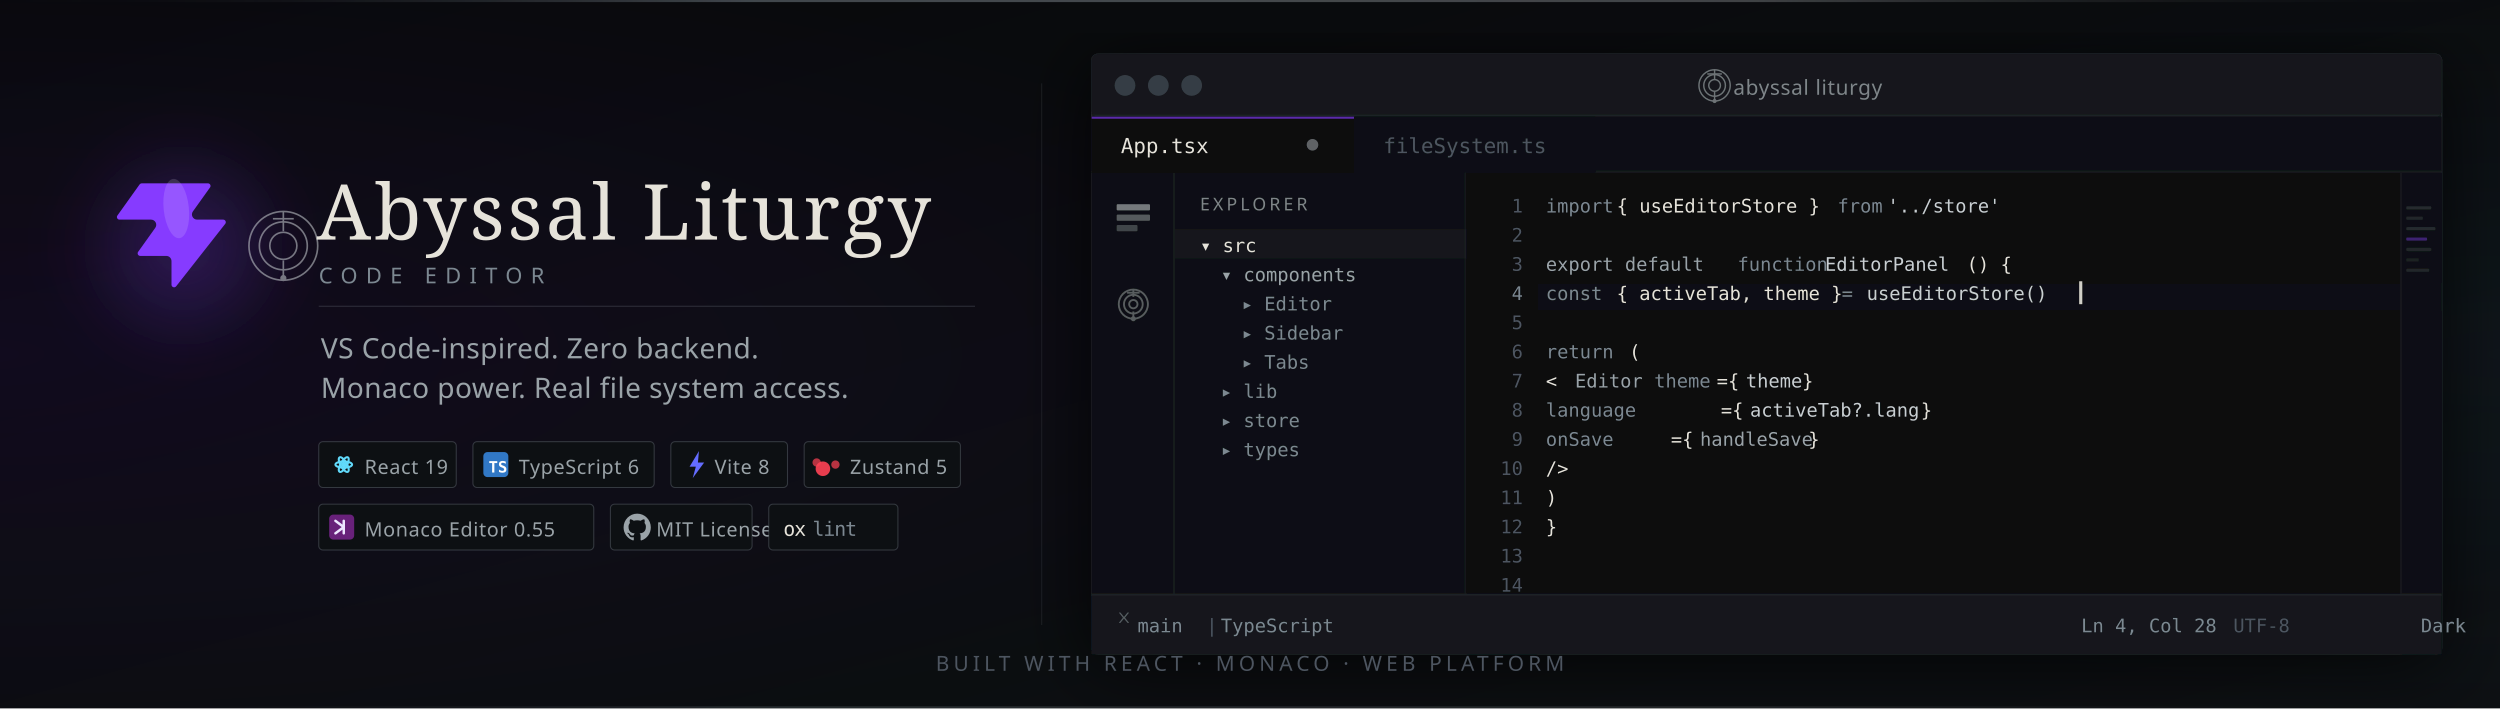
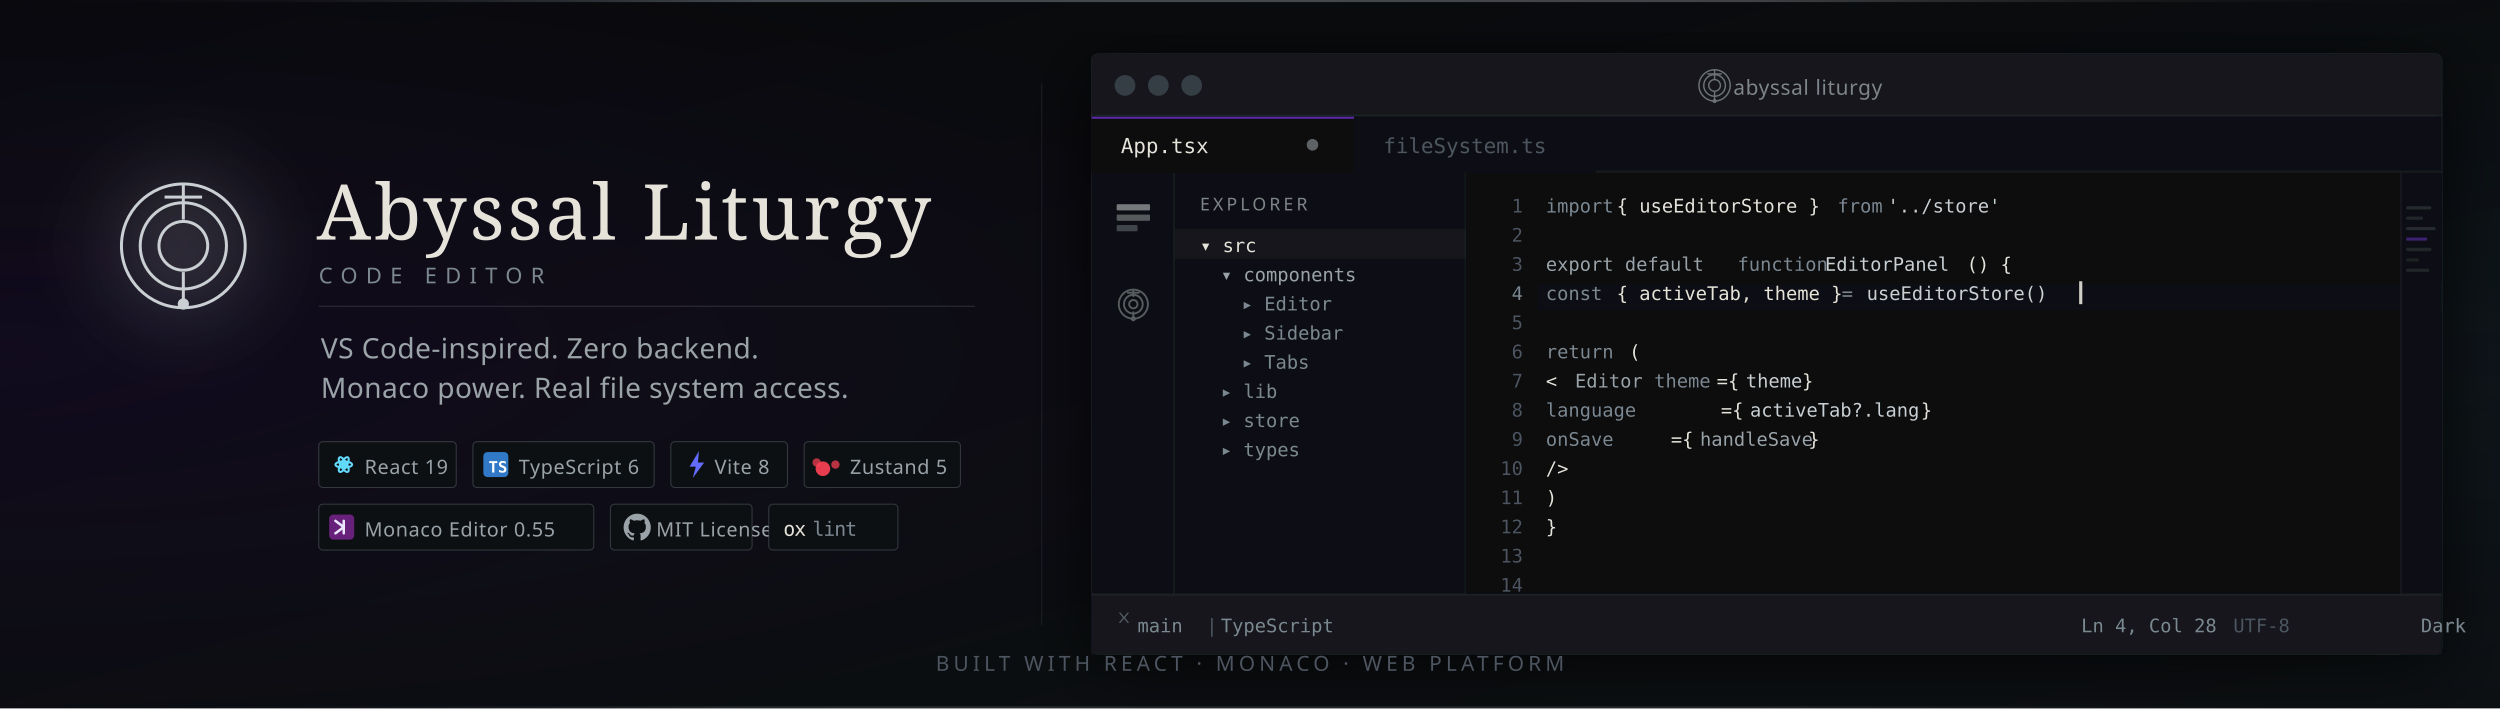
<svg xmlns="http://www.w3.org/2000/svg" viewBox="0 0 1200 340">
  <defs>
    <linearGradient id="bg" x1="0" y1="0" x2="1" y2="1" gradientUnits="objectBoundingBox">
      <stop offset="0%" stop-color="#08090b" />
      <stop offset="100%" stop-color="#0d1013" />
    </linearGradient>
    <linearGradient id="silverLine" x1="0%" y1="0%" x2="100%" y2="0%">
      <stop offset="0%" stop-color="#08090b" stop-opacity="0" />
      <stop offset="30%" stop-color="#7c8891" stop-opacity="0.6" />
      <stop offset="70%" stop-color="#c9cfd2" stop-opacity="0.35" />
      <stop offset="100%" stop-color="#08090b" stop-opacity="0" />
    </linearGradient>
    <radialGradient id="boltGlow" cx="50%" cy="50%" r="50%">
-       <stop offset="0%" stop-color="#863bff" stop-opacity="0.3" />
-       <stop offset="100%" stop-color="#863bff" stop-opacity="0" />
+       <stop offset="0%" stop-color="#c9cfd2" stop-opacity="0.22" />
+       <stop offset="100%" stop-color="#c9cfd2" stop-opacity="0" />
    </radialGradient>
    <radialGradient id="leftGlow" cx="0%" cy="50%" r="60%">
      <stop offset="0%" stop-color="#7e14ff" stop-opacity="0.07" />
      <stop offset="100%" stop-color="#7e14ff" stop-opacity="0" />
    </radialGradient>
    <radialGradient id="rightGlow" cx="100%" cy="50%" r="50%">
      <stop offset="0%" stop-color="#47bfff" stop-opacity="0.04" />
      <stop offset="100%" stop-color="#47bfff" stop-opacity="0" />
    </radialGradient>
    <filter id="boltBlur" x="-60%" y="-60%" width="220%" height="220%">
      <feGaussianBlur stdDeviation="14" />
    </filter>
    <filter id="haloGlow" x="-60%" y="-60%" width="220%" height="220%">
      <feGaussianBlur stdDeviation="6" />
    </filter>
    <filter id="panelShadow" x="-5%" y="-5%" width="115%" height="115%">
      <feDropShadow dx="0" dy="4" stdDeviation="18" flood-color="#000000" flood-opacity="0.75" />
    </filter>
    <clipPath id="bannerClip">
      <rect width="1200" height="340" />
    </clipPath>
  </defs>
  <g clip-path="url(#bannerClip)">
    <rect width="1200" height="340" fill="url(#bg)" />
    <rect width="1200" height="340" fill="url(#leftGlow)" />
    <rect width="1200" height="340" fill="url(#rightGlow)" />
    <rect x="0" y="0" width="1200" height="1" fill="url(#silverLine)" opacity="0.8" />
    <rect x="0" y="339" width="1200" height="1" fill="url(#silverLine)" opacity="0.4" />
    <line x1="500" y1="40" x2="500" y2="300" stroke="#7c8891" stroke-width="0.5" opacity="0.15" />
    <ellipse cx="88" cy="118" rx="56" ry="56" fill="url(#boltGlow)" filter="url(#boltBlur)" />
-     <g transform="translate(56, 88) scale(1.1)">
-       <path fill="#863bff" d="M25.946 44.938c-.664.845-2.021.375-2.021-.698V33.937a2.26 2.26 0 0 0-2.262-2.262H10.287c-.92 0-1.456-1.04-.92-1.788l7.48-10.471c1.07-1.497 0-3.578-1.842-3.578H1.237c-.92 0-1.456-1.04-.92-1.788L10.013.474c.214-.297.556-.474.92-.474h28.894c.92 0 1.456 1.04.92 1.788l-7.48 10.471c-1.07 1.498 0 3.579 1.842 3.579h11.377c.943 0 1.473 1.088.89 1.83L25.947 44.94z" />
-       <ellipse cx="26" cy="11" rx="5.5" ry="13" fill="#ede6ff" opacity="0.16" transform="rotate(-6 26 11)" />
-     </g>
-     <g transform="translate(118, 100)" opacity="0.55">
-       <circle cx="18" cy="18" r="16.5" stroke="#c9cfd2" stroke-width="0.8" fill="none" />
-       <circle cx="18" cy="18" r="11.5" stroke="#c9cfd2" stroke-width="0.8" fill="none" />
-       <circle cx="18" cy="18" r="6.5" stroke="#c9cfd2" stroke-width="0.8" fill="none" />
-       <line x1="18" y1="1.5" x2="18" y2="11" stroke="#c9cfd2" stroke-width="0.8" />
-       <line x1="13" y1="5" x2="23" y2="5" stroke="#c9cfd2" stroke-width="0.8" />
-       <line x1="18" y1="25" x2="18" y2="33.5" stroke="#c9cfd2" stroke-width="0.8" />
-       <circle cx="18" cy="33.5" r="1.5" fill="#c9cfd2" />
+     <g transform="translate(88, 118) scale(1.8)">
+       <circle cx="0" cy="0" r="16.5" stroke="#c9cfd2" stroke-width="0.8" fill="none" />
+       <circle cx="0" cy="0" r="11.5" stroke="#c9cfd2" stroke-width="0.8" fill="none" />
+       <circle cx="0" cy="0" r="6.5" stroke="#c9cfd2" stroke-width="0.8" fill="none" />
+       <line x1="0" y1="-16.5" x2="0" y2="-7" stroke="#c9cfd2" stroke-width="0.8" />
+       <line x1="-5" y1="-13" x2="5" y2="-13" stroke="#c9cfd2" stroke-width="0.8" />
+       <line x1="0" y1="7" x2="0" y2="15.5" stroke="#c9cfd2" stroke-width="0.8" />
+       <circle cx="0" cy="15.5" r="1.5" fill="#c9cfd2" />
    </g>
    <text x="152" y="115" font-family="'Cormorant Garamond', 'EB Garamond', Georgia, serif" font-size="37" font-weight="300" fill="#e6e3da" letter-spacing="1.5">Abyssal Liturgy</text>
    <text x="153" y="136" font-family="'Jost', 'DM Sans', system-ui, sans-serif" font-size="10.5" font-weight="300" fill="#7c8891" letter-spacing="4">CODE EDITOR</text>
    <line x1="153" y1="147" x2="468" y2="147" stroke="#7c8891" stroke-width="0.5" opacity="0.28" />
    <text x="154" y="172" font-family="'Jost', 'DM Sans', system-ui, sans-serif" font-size="13.5" font-weight="300" fill="#9aa3a8" letter-spacing="0.2">VS Code-inspired. Zero backend.</text>
    <text x="154" y="191" font-family="'Jost', 'DM Sans', system-ui, sans-serif" font-size="13.5" font-weight="300" fill="#9aa3a8" letter-spacing="0.2">Monaco power. Real file system access.</text>
    <g transform="translate(153, 212)">
      <rect width="66" height="22" rx="2" fill="#0d1013" stroke="#7c8891" stroke-width="0.5" stroke-opacity="0.35" />
      <ellipse cx="12" cy="11" rx="4" ry="1.5" fill="none" stroke="#61DAFB" stroke-width="1" transform="rotate(0 12 11)" />
      <ellipse cx="12" cy="11" rx="4" ry="1.5" fill="none" stroke="#61DAFB" stroke-width="1" transform="rotate(60 12 11)" />
      <ellipse cx="12" cy="11" rx="4" ry="1.5" fill="none" stroke="#61DAFB" stroke-width="1" transform="rotate(120 12 11)" />
      <circle cx="12" cy="11" r="1.3" fill="#61DAFB" />
      <text x="22" y="15.5" font-family="'Jost', system-ui, sans-serif" font-size="9.5" font-weight="400" fill="#9aa3a8" letter-spacing="0.3">React 19</text>
    </g>
    <g transform="translate(227, 212)">
      <rect width="87" height="22" rx="2" fill="#0d1013" stroke="#7c8891" stroke-width="0.5" stroke-opacity="0.35" />
      <rect x="5" y="5" width="12" height="12" rx="2" fill="#3178C6" />
      <text x="7.5" y="14.8" font-family="'JetBrains Mono', Consolas, monospace" font-size="7.5" font-weight="700" fill="#fff">TS</text>
      <text x="22" y="15.5" font-family="'Jost', system-ui, sans-serif" font-size="9.5" font-weight="400" fill="#9aa3a8" letter-spacing="0.3">TypeScript 6</text>
    </g>
    <g transform="translate(322, 212)">
      <rect width="56" height="22" rx="2" fill="#0d1013" stroke="#7c8891" stroke-width="0.5" stroke-opacity="0.35" />
      <path d="M13.5 4.5 L9 12 L12 12 L10.5 17.5 L16 10 L13 10 Z" fill="#646CFF" stroke="none" />
      <text x="21" y="15.5" font-family="'Jost', system-ui, sans-serif" font-size="9.5" font-weight="400" fill="#9aa3a8" letter-spacing="0.3">Vite 8</text>
    </g>
    <g transform="translate(386, 212)">
      <rect width="75" height="22" rx="2" fill="#0d1013" stroke="#7c8891" stroke-width="0.5" stroke-opacity="0.35" />
      <circle cx="9" cy="13" r="3.5" fill="#FF4154" opacity="0.9" />
      <circle cx="15" cy="11" r="2" fill="#FF4154" opacity="0.7" />
      <circle cx="6" cy="10" r="2" fill="#FF4154" opacity="0.7" />
      <text x="22" y="15.5" font-family="'Jost', system-ui, sans-serif" font-size="9.5" font-weight="400" fill="#9aa3a8" letter-spacing="0.3">Zustand 5</text>
    </g>
    <g transform="translate(153, 242)">
      <rect width="132" height="22" rx="2" fill="#0d1013" stroke="#7c8891" stroke-width="0.5" stroke-opacity="0.35" />
      <rect x="5" y="5" width="12" height="12" rx="2" fill="#68217A" />
      <path d="M8 8 L12 11 L8 14 M12 8 L12 14" stroke="#ede6ff" stroke-width="1.2" stroke-linecap="round" stroke-linejoin="round" fill="none" />
      <text x="22" y="15.5" font-family="'Jost', system-ui, sans-serif" font-size="9.5" font-weight="400" fill="#9aa3a8" letter-spacing="0.3">Monaco Editor 0.55</text>
    </g>
    <g transform="translate(293, 242)">
      <rect width="68" height="22" rx="2" fill="#0d1013" stroke="#7c8891" stroke-width="0.5" stroke-opacity="0.35" />
      <g transform="translate(5, 3) scale(0.84)">
        <path fill="#9aa3a8" fill-rule="evenodd" d="M9.356 1.85C5.05 1.85 1.57 5.356 1.57 9.694a7.84 7.84 0 0 0 5.324 7.44c.387.079.528-.168.528-.376 0-.182-.013-.805-.013-1.454-2.165.467-2.616-.935-2.616-.935-.349-.91-.864-1.143-.864-1.143-.71-.48.051-.48.051-.48.787.051 1.2.805 1.2.805.695 1.194 1.817.857 2.268.649.064-.507.27-.857.49-1.052-1.728-.182-3.545-.857-3.545-3.87 0-.857.31-1.558.8-2.104-.078-.195-.349-1 .077-2.078 0 0 .657-.208 2.14.805a7.5 7.5 0 0 1 1.946-.26c.657 0 1.328.092 1.946.26 1.483-1.013 2.14-.805 2.14-.805.426 1.078.155 1.883.078 2.078.502.546.799 1.247.799 2.104 0 3.013-1.818 3.675-3.558 3.87.284.247.528.714.528 1.454 0 1.052-.012 1.896-.012 2.156 0 .208.142.455.528.377a7.84 7.84 0 0 0 5.324-7.441c.013-4.338-3.48-7.844-7.773-7.844" clip-rule="evenodd" />
      </g>
      <text x="22" y="15.5" font-family="'Jost', system-ui, sans-serif" font-size="9.5" font-weight="400" fill="#9aa3a8" letter-spacing="0.3">MIT License</text>
    </g>
    <g transform="translate(369, 242)">
      <rect width="62" height="22" rx="2" fill="#0d1013" stroke="#7c8891" stroke-width="0.5" stroke-opacity="0.35" />
      <text x="7" y="15.2" font-family="'JetBrains Mono', Consolas, monospace" font-size="9.5" fill="#e6e3da" letter-spacing="-0.5">ox</text>
      <text x="21" y="15.2" font-family="'JetBrains Mono', Consolas, monospace" font-size="9.5" fill="#7c8891" letter-spacing="-0.5">lint</text>
    </g>
    <g transform="translate(524, 26)" filter="url(#panelShadow)">
      <rect width="648" height="288" rx="3" fill="#0d1013" stroke="#7c8891" stroke-width="0.5" stroke-opacity="0.18" />
      <rect width="648" height="30" rx="3" fill="#12161a" />
      <rect x="0" y="29" width="648" height="1" fill="#7c8891" opacity="0.1" />
      <circle cx="16" cy="15" r="5" fill="#4d5560" opacity="0.6" />
      <circle cx="32" cy="15" r="5" fill="#4d5560" opacity="0.6" />
      <circle cx="48" cy="15" r="5" fill="#4d5560" opacity="0.6" />
      <g transform="translate(291, 7)" opacity="0.5">
        <circle cx="8" cy="8" r="7.5" stroke="#c9cfd2" stroke-width="0.7" fill="none" />
        <circle cx="8" cy="8" r="5.2" stroke="#c9cfd2" stroke-width="0.7" fill="none" />
        <circle cx="8" cy="8" r="2.8" stroke="#c9cfd2" stroke-width="0.7" fill="none" />
        <line x1="8" y1="0.5" x2="8" y2="5" stroke="#c9cfd2" stroke-width="0.7" />
        <line x1="4.5" y1="2.5" x2="11.5" y2="2.5" stroke="#c9cfd2" stroke-width="0.7" />
        <line x1="8" y1="11" x2="8" y2="15.5" stroke="#c9cfd2" stroke-width="0.7" />
        <circle cx="8" cy="15.5" r="1" fill="#c9cfd2" />
      </g>
      <text x="308" y="19.5" font-family="'Jost', system-ui, sans-serif" font-size="10" font-weight="300" fill="#7f8589" letter-spacing="0.3">abyssal liturgy</text>
      <rect x="0" y="30" width="648" height="27" fill="#0d1013" />
      <rect x="0" y="56" width="648" height="1" fill="#7c8891" opacity="0.08" />
      <rect x="0" y="30" width="126" height="27" fill="#08090b" />
      <rect x="0" y="30" width="126" height="1" fill="#863bff" opacity="0.65" />
      <text x="14" y="47.5" font-family="'JetBrains Mono', Consolas, monospace" font-size="10" fill="#e6e3da">App.tsx</text>
      <circle cx="106" cy="43.5" r="2.8" fill="#c9cfd2" opacity="0.45" />
      <rect x="126" y="30" width="116" height="27" fill="#0d1013" />
      <text x="140" y="47.5" font-family="'JetBrains Mono', Consolas, monospace" font-size="10" fill="#4d5560">fileSystem.ts</text>
      <rect x="0" y="57" width="40" height="231" fill="#0d1013" />
      <rect x="39" y="57" width="1" height="231" fill="#7c8891" opacity="0.08" />
      <g transform="translate(12, 72)" opacity="0.55">
        <rect width="16" height="3" rx="0.5" fill="#c9cfd2" />
        <rect y="5" width="16" height="3" rx="0.5" fill="#c9cfd2" opacity="0.7" />
        <rect y="10" width="10" height="3" rx="0.5" fill="#c9cfd2" opacity="0.5" />
      </g>
      <g transform="translate(12, 112)" opacity="0.4">
        <circle cx="8" cy="8" r="7" stroke="#c9cfd2" stroke-width="0.9" fill="none" />
        <circle cx="8" cy="8" r="4.5" stroke="#c9cfd2" stroke-width="0.9" fill="none" />
        <circle cx="8" cy="8" r="2" stroke="#c9cfd2" stroke-width="0.9" fill="none" />
        <line x1="8" y1="1" x2="8" y2="4.5" stroke="#c9cfd2" stroke-width="0.9" />
        <line x1="5" y1="2.5" x2="11" y2="2.5" stroke="#c9cfd2" stroke-width="0.9" />
        <line x1="8" y1="11.5" x2="8" y2="15" stroke="#c9cfd2" stroke-width="0.9" />
        <circle cx="8" cy="15" r="1.2" fill="#c9cfd2" />
      </g>
      <rect x="40" y="57" width="140" height="231" fill="#0d1013" />
      <rect x="179" y="57" width="1" height="231" fill="#7c8891" opacity="0.07" />
      <text x="52" y="75" font-family="'Jost', system-ui, sans-serif" font-size="8.5" font-weight="400" fill="#7f8589" letter-spacing="1.5">EXPLORER</text>
      <rect x="40" y="84" width="140" height="14" fill="#7c8891" opacity="0.055" />
      <text x="52" y="95" font-family="'JetBrains Mono', Consolas, monospace" font-size="9" fill="#e6e3da">▾ src</text>
      <text x="62" y="109" font-family="'JetBrains Mono', Consolas, monospace" font-size="9" fill="#9aa3a8">▾ components</text>
      <text x="72" y="123" font-family="'JetBrains Mono', Consolas, monospace" font-size="9" fill="#7c8891">▸ Editor</text>
      <text x="72" y="137" font-family="'JetBrains Mono', Consolas, monospace" font-size="9" fill="#7c8891">▸ Sidebar</text>
      <text x="72" y="151" font-family="'JetBrains Mono', Consolas, monospace" font-size="9" fill="#7c8891">▸ Tabs</text>
      <text x="62" y="165" font-family="'JetBrains Mono', Consolas, monospace" font-size="9" fill="#7c8891">▸ lib</text>
      <text x="62" y="179" font-family="'JetBrains Mono', Consolas, monospace" font-size="9" fill="#7c8891">▸ store</text>
      <text x="62" y="193" font-family="'JetBrains Mono', Consolas, monospace" font-size="9" fill="#7c8891">▸ types</text>
      <rect x="180" y="57" width="468" height="231" fill="#08090b" />
      <rect x="180" y="57" width="34" height="231" fill="#08090b" />
      <text x="207" y="76" font-family="'JetBrains Mono', Consolas, monospace" font-size="9" fill="#4d5560" text-anchor="end">1</text>
      <text x="207" y="90" font-family="'JetBrains Mono', Consolas, monospace" font-size="9" fill="#4d5560" text-anchor="end">2</text>
      <text x="207" y="104" font-family="'JetBrains Mono', Consolas, monospace" font-size="9" fill="#4d5560" text-anchor="end">3</text>
      <text x="207" y="118" font-family="'JetBrains Mono', Consolas, monospace" font-size="9" fill="#7c8891" text-anchor="end">4</text>
      <text x="207" y="132" font-family="'JetBrains Mono', Consolas, monospace" font-size="9" fill="#4d5560" text-anchor="end">5</text>
      <text x="207" y="146" font-family="'JetBrains Mono', Consolas, monospace" font-size="9" fill="#4d5560" text-anchor="end">6</text>
      <text x="207" y="160" font-family="'JetBrains Mono', Consolas, monospace" font-size="9" fill="#4d5560" text-anchor="end">7</text>
      <text x="207" y="174" font-family="'JetBrains Mono', Consolas, monospace" font-size="9" fill="#4d5560" text-anchor="end">8</text>
      <text x="207" y="188" font-family="'JetBrains Mono', Consolas, monospace" font-size="9" fill="#4d5560" text-anchor="end">9</text>
      <text x="207" y="202" font-family="'JetBrains Mono', Consolas, monospace" font-size="9" fill="#4d5560" text-anchor="end">10</text>
      <text x="207" y="216" font-family="'JetBrains Mono', Consolas, monospace" font-size="9" fill="#4d5560" text-anchor="end">11</text>
      <text x="207" y="230" font-family="'JetBrains Mono', Consolas, monospace" font-size="9" fill="#4d5560" text-anchor="end">12</text>
      <text x="207" y="244" font-family="'JetBrains Mono', Consolas, monospace" font-size="9" fill="#4d5560" text-anchor="end">13</text>
      <text x="207" y="258" font-family="'JetBrains Mono', Consolas, monospace" font-size="9" fill="#4d5560" text-anchor="end">14</text>
      <rect x="214" y="110" width="434" height="13" fill="#7c8891" opacity="0.055" />
      <text x="218" y="76" font-family="'JetBrains Mono', Consolas, monospace" font-size="9" fill="#7c8891">import</text>
      <text x="252" y="76" font-family="'JetBrains Mono', Consolas, monospace" font-size="9" fill="#e6e3da"> { useEditorStore }</text>
      <text x="358" y="76" font-family="'JetBrains Mono', Consolas, monospace" font-size="9" fill="#7c8891"> from</text>
      <text x="382" y="76" font-family="'JetBrains Mono', Consolas, monospace" font-size="9" fill="#c9cfd2"> '../store'</text>
      <text x="218" y="104" font-family="'JetBrains Mono', Consolas, monospace" font-size="9" fill="#9aa3a8">export default </text>
      <text x="310" y="104" font-family="'JetBrains Mono', Consolas, monospace" font-size="9" fill="#7c8891">function</text>
      <text x="352" y="104" font-family="'JetBrains Mono', Consolas, monospace" font-size="9" fill="#c9cfd2"> EditorPanel</text>
      <text x="420" y="104" font-family="'JetBrains Mono', Consolas, monospace" font-size="9" fill="#e6e3da">() {</text>
      <text x="218" y="118" font-family="'JetBrains Mono', Consolas, monospace" font-size="9" fill="#7c8891">  const</text>
      <text x="252" y="118" font-family="'JetBrains Mono', Consolas, monospace" font-size="9" fill="#e6e3da"> { activeTab, theme }</text>
      <text x="360" y="118" font-family="'JetBrains Mono', Consolas, monospace" font-size="9" fill="#7c8891"> =</text>
      <text x="372" y="118" font-family="'JetBrains Mono', Consolas, monospace" font-size="9" fill="#c9cfd2"> useEditorStore()</text>
      <rect x="474" y="109" width="1.5" height="11" fill="#e6e3da" opacity="0.9" />
      <text x="218" y="146" font-family="'JetBrains Mono', Consolas, monospace" font-size="9" fill="#7c8891">  return</text>
      <text x="258" y="146" font-family="'JetBrains Mono', Consolas, monospace" font-size="9" fill="#e6e3da"> (</text>
      <text x="218" y="160" font-family="'JetBrains Mono', Consolas, monospace" font-size="9" fill="#e6e3da">    &lt;</text>
      <text x="232" y="160" font-family="'JetBrains Mono', Consolas, monospace" font-size="9" fill="#9aa3a8">Editor</text>
      <text x="270" y="160" font-family="'JetBrains Mono', Consolas, monospace" font-size="9" fill="#7c8891"> theme</text>
      <text x="300" y="160" font-family="'JetBrains Mono', Consolas, monospace" font-size="9" fill="#e6e3da">={</text>
      <text x="314" y="160" font-family="'JetBrains Mono', Consolas, monospace" font-size="9" fill="#c9cfd2">theme</text>
      <text x="341" y="160" font-family="'JetBrains Mono', Consolas, monospace" font-size="9" fill="#e6e3da">}</text>
      <text x="218" y="174" font-family="'JetBrains Mono', Consolas, monospace" font-size="9" fill="#7c8891">          language</text>
      <text x="302" y="174" font-family="'JetBrains Mono', Consolas, monospace" font-size="9" fill="#e6e3da">={</text>
      <text x="316" y="174" font-family="'JetBrains Mono', Consolas, monospace" font-size="9" fill="#c9cfd2">activeTab?.lang</text>
      <text x="398" y="174" font-family="'JetBrains Mono', Consolas, monospace" font-size="9" fill="#e6e3da">}</text>
      <text x="218" y="188" font-family="'JetBrains Mono', Consolas, monospace" font-size="9" fill="#7c8891">          onSave</text>
      <text x="278" y="188" font-family="'JetBrains Mono', Consolas, monospace" font-size="9" fill="#e6e3da">={</text>
      <text x="292" y="188" font-family="'JetBrains Mono', Consolas, monospace" font-size="9" fill="#9aa3a8">handleSave</text>
      <text x="344" y="188" font-family="'JetBrains Mono', Consolas, monospace" font-size="9" fill="#e6e3da">}</text>
      <text x="218" y="202" font-family="'JetBrains Mono', Consolas, monospace" font-size="9" fill="#e6e3da">    /&gt;</text>
      <text x="218" y="216" font-family="'JetBrains Mono', Consolas, monospace" font-size="9" fill="#e6e3da">  )</text>
      <text x="218" y="230" font-family="'JetBrains Mono', Consolas, monospace" font-size="9" fill="#e6e3da">}</text>
      <rect x="628" y="57" width="20" height="231" fill="#0d1013" />
      <rect x="628" y="57" width="1" height="231" fill="#7c8891" opacity="0.06" />
      <rect x="631" y="73" width="12" height="1.5" rx="0.5" fill="#7c8891" opacity="0.22" />
      <rect x="631" y="78" width="8" height="1.5" rx="0.5" fill="#7c8891" opacity="0.18" />
      <rect x="631" y="83" width="14" height="1.5" rx="0.5" fill="#7c8891" opacity="0.22" />
      <rect x="631" y="88" width="10" height="1.5" rx="0.5" fill="#863bff" opacity="0.4" />
      <rect x="631" y="93" width="12" height="1.5" rx="0.5" fill="#7c8891" opacity="0.18" />
      <rect x="631" y="98" width="6" height="1.5" rx="0.5" fill="#7c8891" opacity="0.14" />
      <rect x="631" y="103" width="11" height="1.5" rx="0.5" fill="#7c8891" opacity="0.18" />
      <rect x="0" y="259" width="648" height="29" rx="0" fill="#12161a" />
      <rect x="0" y="259" width="648" height="1" fill="#7c8891" opacity="0.1" />
      <g transform="translate(10, 268)" opacity="0.5">
        <path fill="#9aa3a8" d="M3 0 L5 2.5 L3 5 L3.8 5 L5.5 2.9 L7.2 5 L8 5 L6 2.5 L8 0 L7.2 0 L5.5 2.1 L3.8 0 Z" fill-rule="evenodd" />
      </g>
      <text x="22" y="277.5" font-family="'JetBrains Mono', Consolas, monospace" font-size="9" fill="#7c8891"> main</text>
      <text x="55" y="277.5" font-family="'JetBrains Mono', Consolas, monospace" font-size="9" fill="#4d5560">|</text>
      <text x="62" y="277.5" font-family="'JetBrains Mono', Consolas, monospace" font-size="9" fill="#7c8891">TypeScript</text>
      <text x="540" y="277.5" font-family="'JetBrains Mono', Consolas, monospace" font-size="9" fill="#7c8891" text-anchor="end">Ln 4, Col 28</text>
      <text x="548" y="277.5" font-family="'JetBrains Mono', Consolas, monospace" font-size="9" fill="#4d5560">UTF-8</text>
      <text x="638" y="277.5" font-family="'JetBrains Mono', Consolas, monospace" font-size="9" fill="#7c8891">Dark</text>
    </g>
    <text x="600" y="322" font-family="'Jost', 'DM Sans', system-ui, sans-serif" font-size="10" font-weight="300" fill="#4d5560" text-anchor="middle" letter-spacing="2">BUILT WITH REACT · MONACO · WEB PLATFORM</text>
  </g>
</svg>
